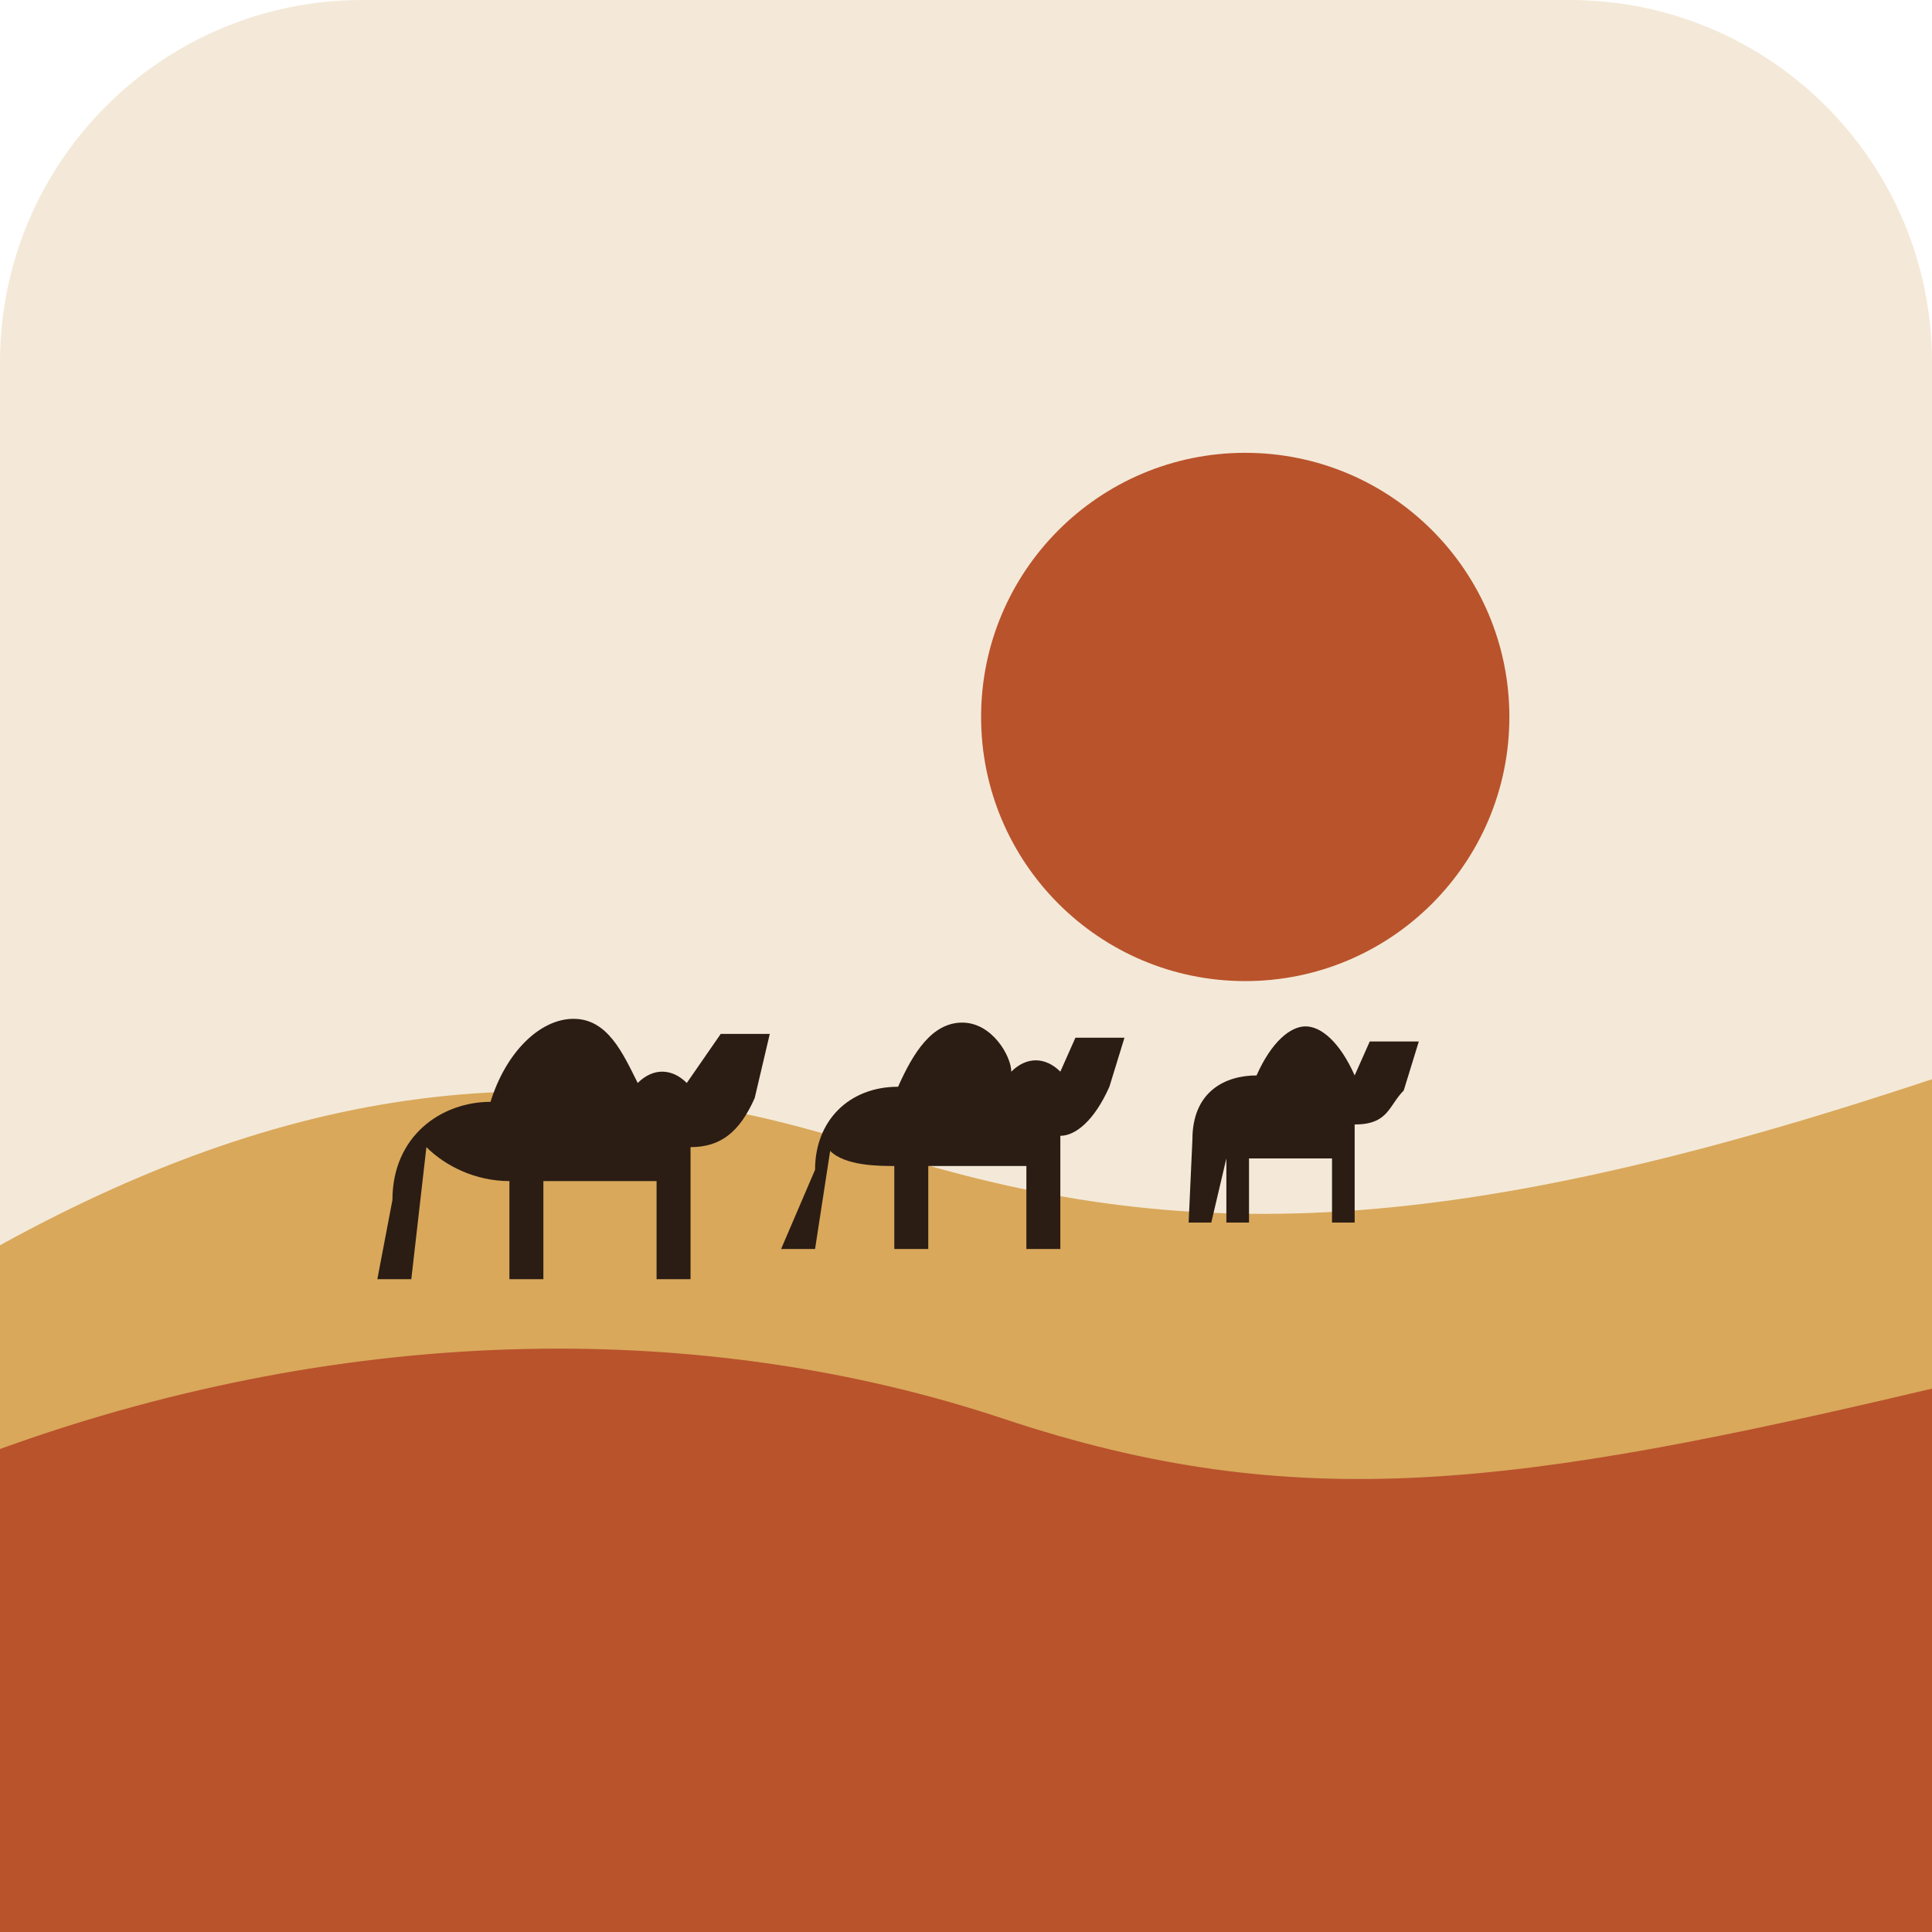
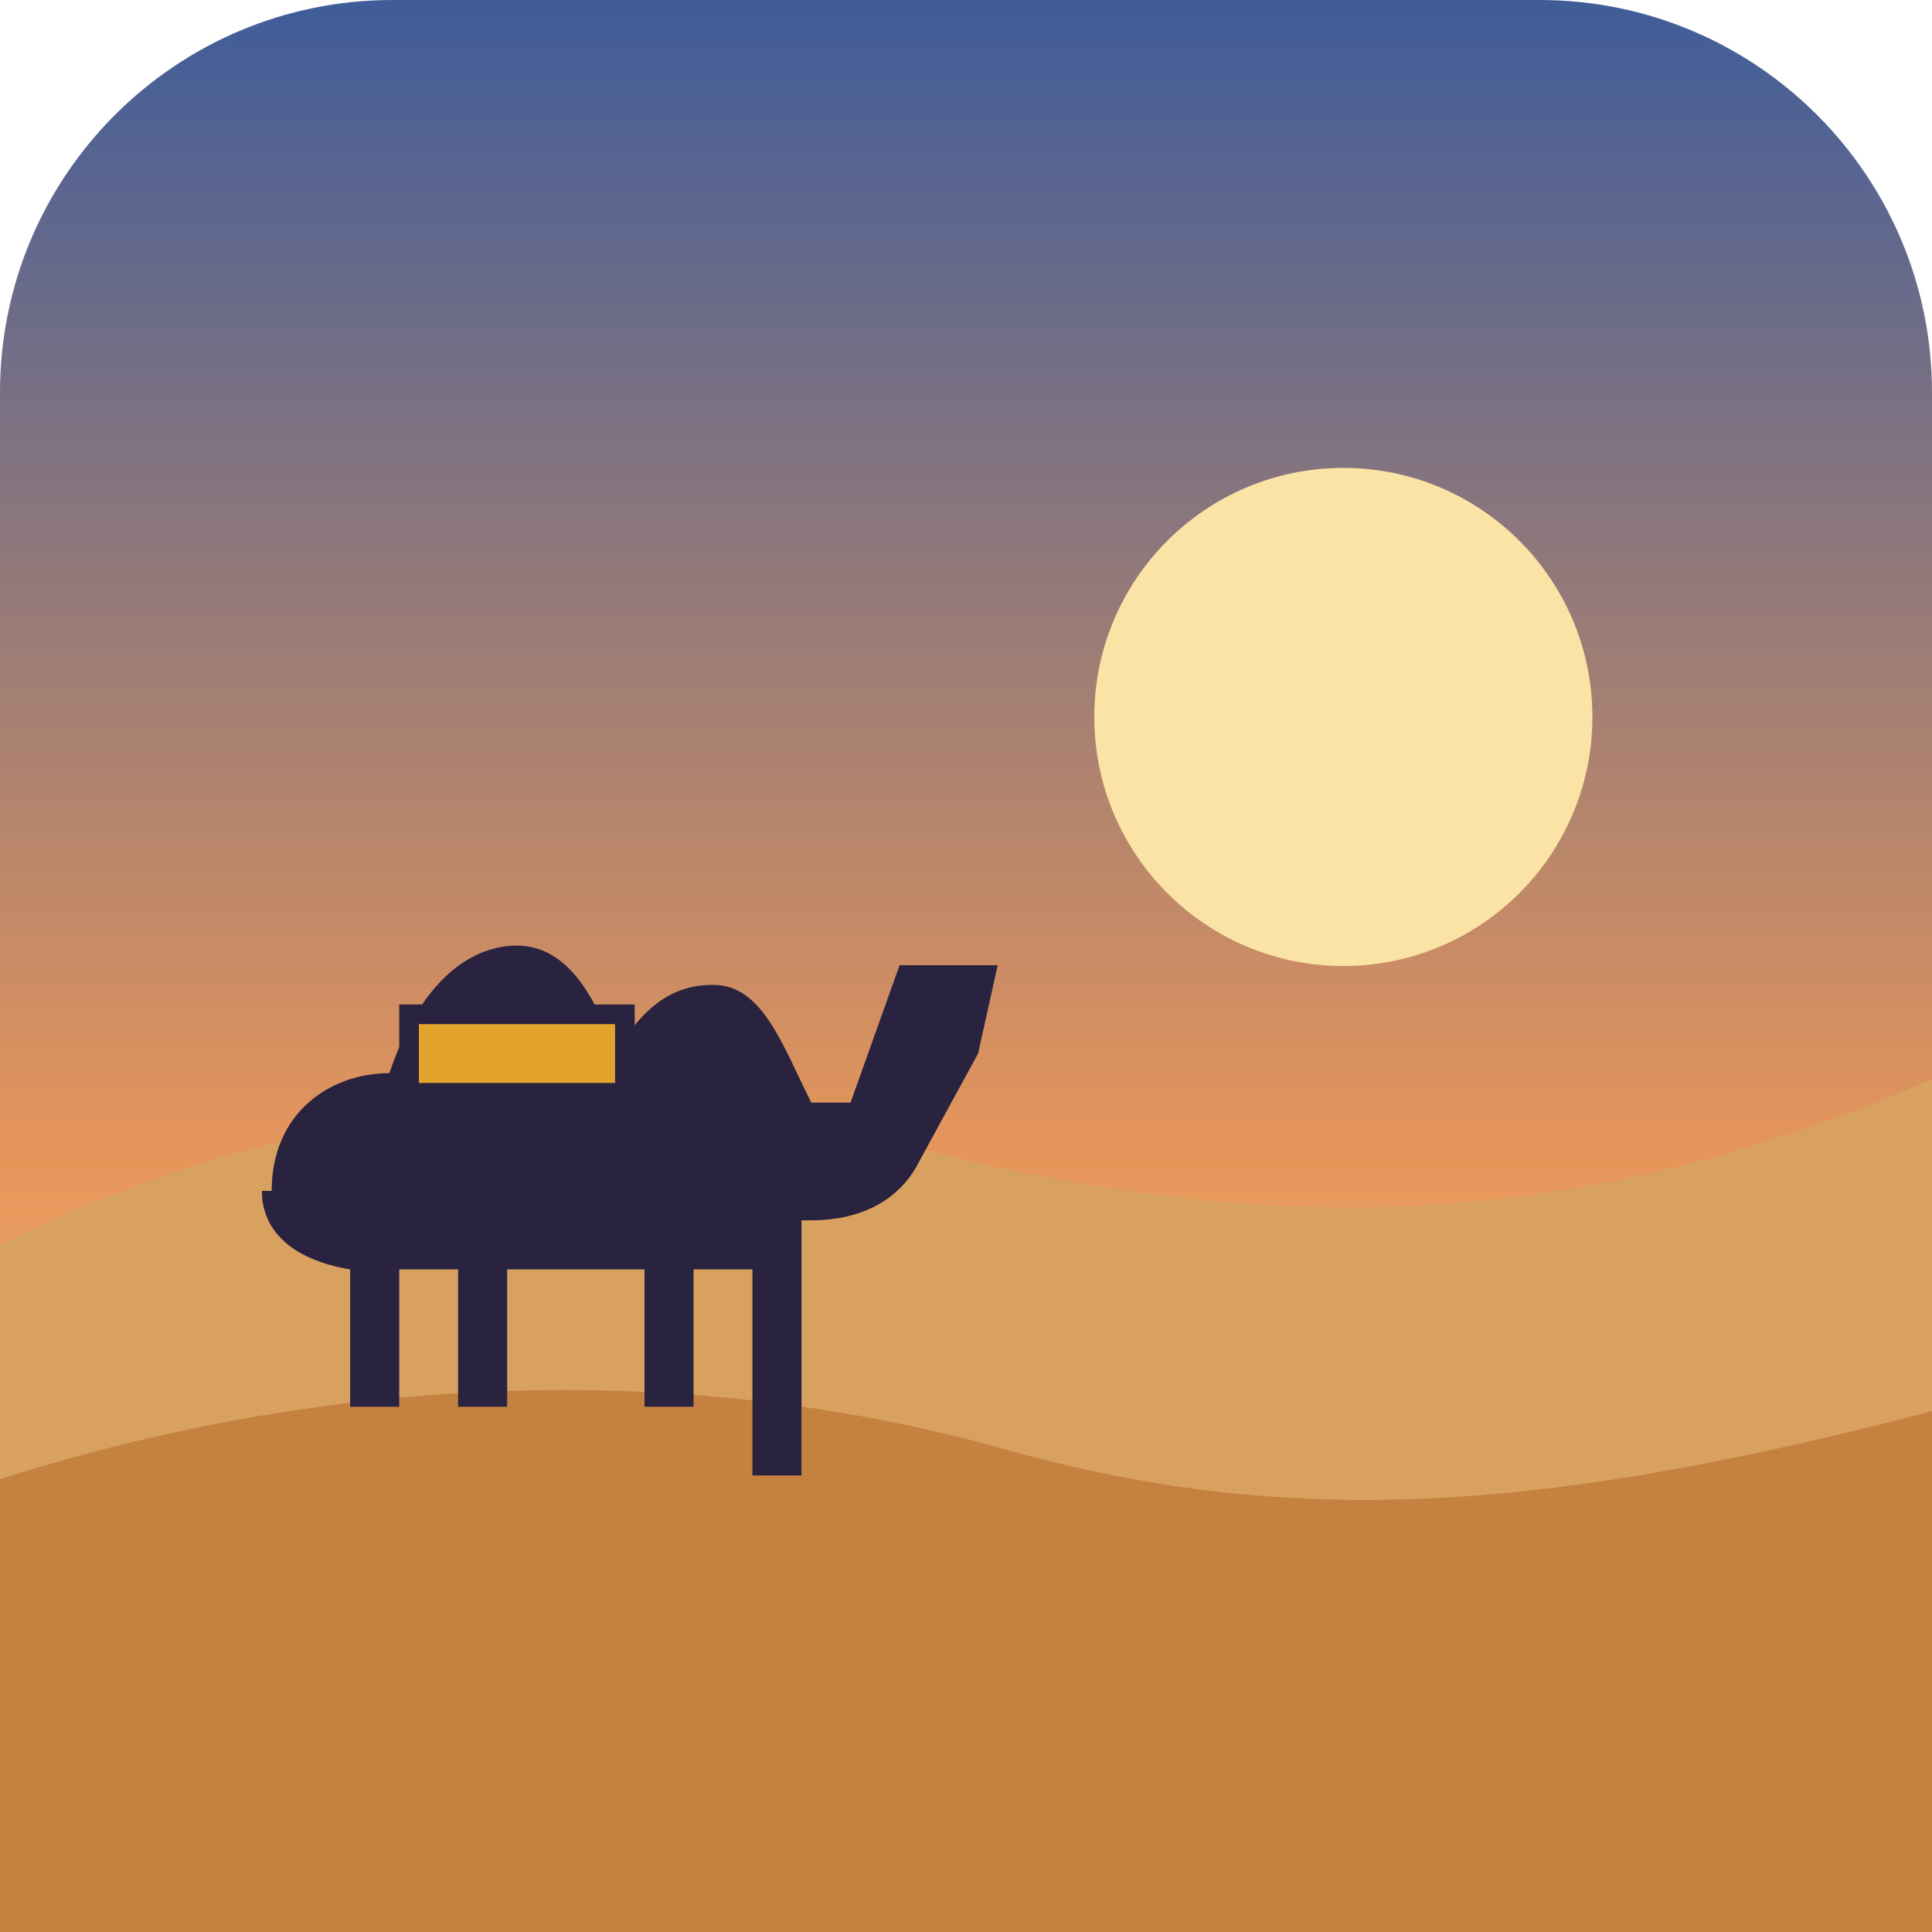
<svg xmlns="http://www.w3.org/2000/svg" viewBox="0 0 512 512">
-   <rect width="512" height="512" rx="96" fill="#f4e9d8" />
-   <circle cx="330" cy="190" r="70" fill="#b9532c" />
-   <path d="M0 330c80-44 150-52 230-26s150 26 282-18v226H0z" fill="#d9a85b" />
-   <path d="M0 384c94-34 188-34 266-8s136 18 246-8v144H0z" fill="#b9532c" />
-   <g fill="#2b1d14">
-     <path d="M104 318c0-17 13-26 26-26 4-13 13-22 22-22s13 9 17 17c4-4 9-4 13 0l9-13h13l-4 17c-4 9-9 13-17 13v35h-9v-26h-30v26h-9v-26c-9 0-17-4-22-9l-4 35h-9z" />
-     <path d="M216 310c0-13 9-22 22-22 4-9 9-17 17-17s13 9 13 13c4-4 9-4 13 0l4-9h13l-4 13c-4 9-9 13-13 13v30h-9v-22h-26v22h-9v-22c-4 0-13 0-17-4l-4 26h-9z" />
-     <path d="M316 302c0-13 9-17 17-17 4-9 9-13 13-13s9 4 13 13l4-9h13l-4 13c-4 4-4 9-13 9v26h-6v-17h-22v17h-6v-17l-4 17h-6z" />
+   <defs>
+     <linearGradient id="s" x1="0" y1="0" x2="0" y2="1">
+       <stop offset="0" stop-color="#3E5C9A" />
+       <stop offset=".6" stop-color="#E7965A" />
+       <stop offset="1" stop-color="#F6CF8A" />
+     </linearGradient>
+   </defs>
+   <rect width="512" height="512" rx="104" fill="url(#s)" />
+   <circle cx="356" cy="190" r="66" fill="#FBE3A6" />
+   <path d="M0 330c80-40 160-46 250-24s170 20 262-20v226H0z" fill="#D9A15F" />
+   <path d="M0 392c94-30 188-30 266-8s146 16 246-10v138H0z" fill="#C4813F" />
+   <g fill="#2A2340" transform="translate(150 300) scale(2.6)">
+     <path d="M-30 6c0-8 6-12 12-12 3-9 8-13 13-13s8 5 10 11c3-5 6-7 10-7 5 0 7 6 10 12h4l5-14h10l-2 9-6 11c-2 4-6 6-11 6h-1v26h-5V14h-6v14h-5V14h-14v14h-5V14h-6v14h-5V14c-6-1-9-4-9-8z" />
+     <path d="M-16 -4h22v-8h-22z" fill="#E2A42C" stroke="#2A2340" stroke-width="2" />
  </g>
</svg>
